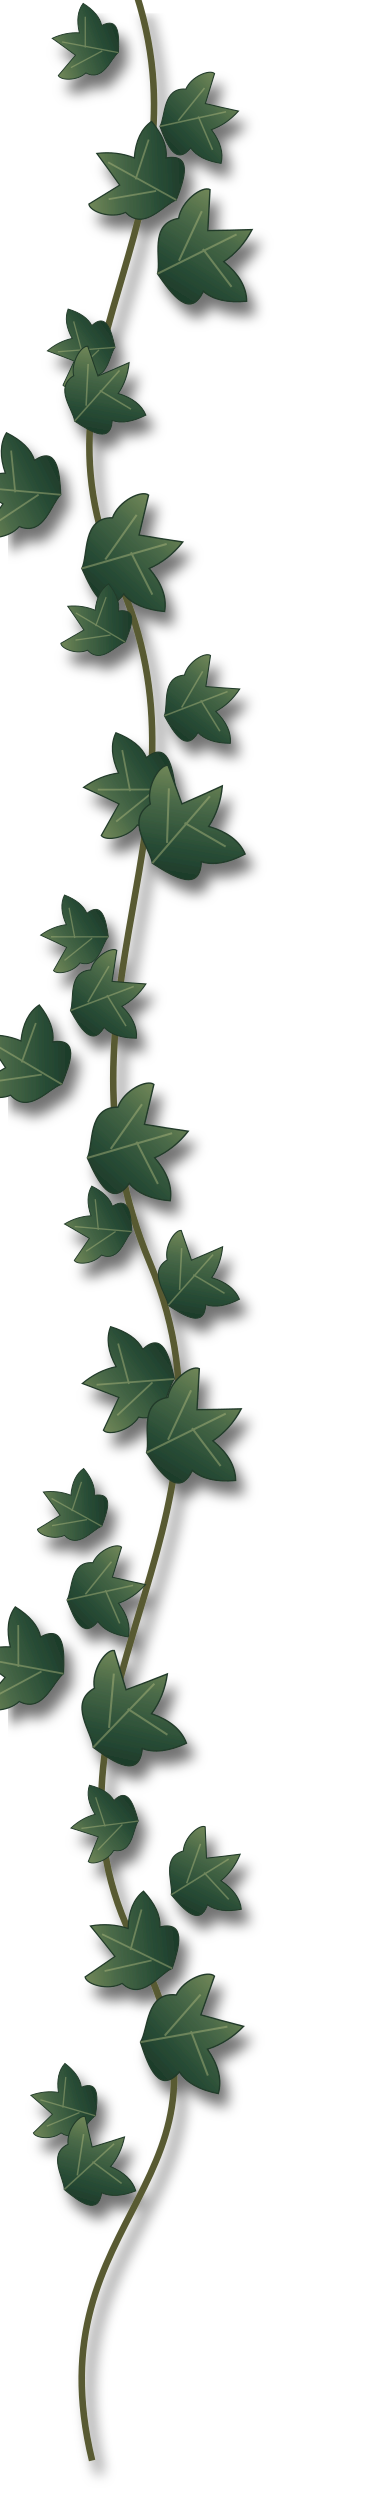
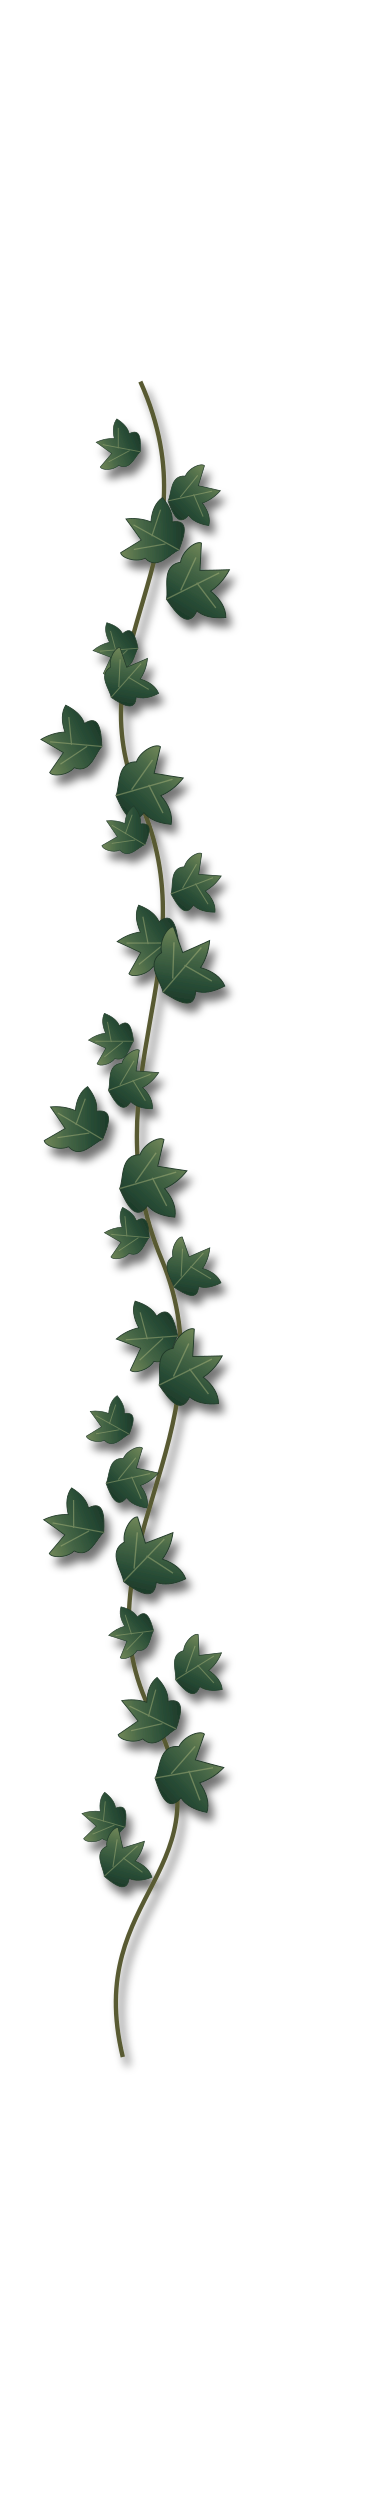
- <svg xmlns="http://www.w3.org/2000/svg" width="140" height="950" viewBox="0 0 140 950">
+ <svg xmlns="http://www.w3.org/2000/svg" width="140" height="950" viewBox="-35 -50 210 1050">
  <defs>
    <linearGradient id="l" x1="0" y1="0" x2="1" y2="1">
      <stop stop-color="#8b9b62" />
      <stop offset=".38" stop-color="#486847" />
      <stop offset=".65" stop-color="#294d36" />
      <stop offset="1" stop-color="#142d21" />
    </linearGradient>
    <filter id="s">
      <feDropShadow dx="3" dy="5" stdDeviation="2.5" flood-opacity=".55" />
    </filter>
  </defs>
  <g filter="url(#s)">
    <path d="M45 -20 C90 80 5 130 45 220 S15 380 57 480 S5 650 52 740 S12 840 35 935" fill="none" stroke="#585a31" stroke-width="2.5" />
    <g transform="translate(45 20) rotate(-70) scale(0.5)">
      <path d="M0 0 C-6 -4 -25 -3 -23 -18 C-31 -22 -35 -34 -32 -37 L-13 -30 Q-10 -40 -7 -51 Q1 -43 4 -33 Q16 -41 26 -38 Q23 -24 15 -19 C26 -9 13 -4 0 0Z" fill="url(#l)" stroke="#213a29" stroke-width=".7" />
      <path d="M0 0 -7 -43 M-3 -12 -23 -30 M-5 -25 17 -33" fill="none" stroke="#b5bd8370" stroke-width="1" />
    </g>
    <g transform="translate(60.78183 48) rotate(86.82942) scale(0.59)">
      <path d="M0 0 C-6 -4 -25 -3 -23 -18 C-31 -22 -35 -34 -32 -37 L-13 -30 Q-10 -40 -7 -51 Q1 -43 4 -33 Q16 -41 26 -38 Q23 -24 15 -19 C26 -9 13 -4 0 0Z" fill="url(#l)" stroke="#213a29" stroke-width=".7" />
      <path d="M0 0 -7 -43 M-3 -12 -23 -30 M-5 -25 17 -33" fill="none" stroke="#b5bd8370" stroke-width="1" />
    </g>
    <g transform="translate(66.99062 76) rotate(-51.81405) scale(0.68)">
      <path d="M0 0 C-6 -4 -25 -3 -23 -18 C-31 -22 -35 -34 -32 -37 L-13 -30 Q-10 -40 -7 -51 Q1 -43 4 -33 Q16 -41 26 -38 Q23 -24 15 -19 C26 -9 13 -4 0 0Z" fill="url(#l)" stroke="#213a29" stroke-width=".7" />
      <path d="M0 0 -7 -43 M-3 -12 -23 -30 M-5 -25 17 -33" fill="none" stroke="#b5bd8370" stroke-width="1" />
    </g>
    <g transform="translate(59.86019 104) rotate(72.8224) scale(0.77)">
      <path d="M0 0 C-6 -4 -25 -3 -23 -18 C-31 -22 -35 -34 -32 -37 L-13 -30 Q-10 -40 -7 -51 Q1 -43 4 -33 Q16 -41 26 -38 Q23 -24 15 -19 C26 -9 13 -4 0 0Z" fill="url(#l)" stroke="#213a29" stroke-width=".7" />
      <path d="M0 0 -7 -43 M-3 -12 -23 -30 M-5 -25 17 -33" fill="none" stroke="#b5bd8370" stroke-width="1" />
    </g>
    <g transform="translate(43.71577 132) rotate(-85.13605) scale(0.5)">
      <path d="M0 0 C-6 -4 -25 -3 -23 -18 C-31 -22 -35 -34 -32 -37 L-13 -30 Q-10 -40 -7 -51 Q1 -43 4 -33 Q16 -41 26 -38 Q23 -24 15 -19 C26 -9 13 -4 0 0Z" fill="url(#l)" stroke="#213a29" stroke-width=".7" />
      <path d="M0 0 -7 -43 M-3 -12 -23 -30 M-5 -25 17 -33" fill="none" stroke="#b5bd8370" stroke-width="1" />
    </g>
    <g transform="translate(28.35035 160) rotate(50.82151) scale(0.59)">
      <path d="M0 0 C-6 -4 -25 -3 -23 -18 C-31 -22 -35 -34 -32 -37 L-13 -30 Q-10 -40 -7 -51 Q1 -43 4 -33 Q16 -41 26 -38 Q23 -24 15 -19 C26 -9 13 -4 0 0Z" fill="url(#l)" stroke="#213a29" stroke-width=".7" />
      <path d="M0 0 -7 -43 M-3 -12 -23 -30 M-5 -25 17 -33" fill="none" stroke="#b5bd8370" stroke-width="1" />
    </g>
    <g transform="translate(23.08438 188) rotate(-75.58831) scale(0.68)">
      <path d="M0 0 C-6 -4 -25 -3 -23 -18 C-31 -22 -35 -34 -32 -37 L-13 -30 Q-10 -40 -7 -51 Q1 -43 4 -33 Q16 -41 26 -38 Q23 -24 15 -19 C26 -9 13 -4 0 0Z" fill="url(#l)" stroke="#213a29" stroke-width=".7" />
      <path d="M0 0 -7 -43 M-3 -12 -23 -30 M-5 -25 17 -33" fill="none" stroke="#b5bd8370" stroke-width="1" />
    </g>
    <g transform="translate(31.11213 216) rotate(83.13973) scale(0.77)">
      <path d="M0 0 C-6 -4 -25 -3 -23 -18 C-31 -22 -35 -34 -32 -37 L-13 -30 Q-10 -40 -7 -51 Q1 -43 4 -33 Q16 -41 26 -38 Q23 -24 15 -19 C26 -9 13 -4 0 0Z" fill="url(#l)" stroke="#213a29" stroke-width=".7" />
      <path d="M0 0 -7 -43 M-3 -12 -23 -30 M-5 -25 17 -33" fill="none" stroke="#b5bd8370" stroke-width="1" />
    </g>
    <g transform="translate(47.56408 244) rotate(-50.21284) scale(0.5)">
      <path d="M0 0 C-6 -4 -25 -3 -23 -18 C-31 -22 -35 -34 -32 -37 L-13 -30 Q-10 -40 -7 -51 Q1 -43 4 -33 Q16 -41 26 -38 Q23 -24 15 -19 C26 -9 13 -4 0 0Z" fill="url(#l)" stroke="#213a29" stroke-width=".7" />
      <path d="M0 0 -7 -43 M-3 -12 -23 -30 M-5 -25 17 -33" fill="none" stroke="#b5bd8370" stroke-width="1" />
    </g>
    <g transform="translate(62.46069 272) rotate(78.24237) scale(0.59)">
      <path d="M0 0 C-6 -4 -25 -3 -23 -18 C-31 -22 -35 -34 -32 -37 L-13 -30 Q-10 -40 -7 -51 Q1 -43 4 -33 Q16 -41 26 -38 Q23 -24 15 -19 C26 -9 13 -4 0 0Z" fill="url(#l)" stroke="#213a29" stroke-width=".7" />
      <path d="M0 0 -7 -43 M-3 -12 -23 -30 M-5 -25 17 -33" fill="none" stroke="#b5bd8370" stroke-width="1" />
    </g>
    <g transform="translate(66.76588 300) rotate(-80.88042) scale(0.68)">
      <path d="M0 0 C-6 -4 -25 -3 -23 -18 C-31 -22 -35 -34 -32 -37 L-13 -30 Q-10 -40 -7 -51 Q1 -43 4 -33 Q16 -41 26 -38 Q23 -24 15 -19 C26 -9 13 -4 0 0Z" fill="url(#l)" stroke="#213a29" stroke-width=".7" />
      <path d="M0 0 -7 -43 M-3 -12 -23 -30 M-5 -25 17 -33" fill="none" stroke="#b5bd8370" stroke-width="1" />
    </g>
    <g transform="translate(57.86818 328) rotate(50.0002) scale(0.77)">
      <path d="M0 0 C-6 -4 -25 -3 -23 -18 C-31 -22 -35 -34 -32 -37 L-13 -30 Q-10 -40 -7 -51 Q1 -43 4 -33 Q16 -41 26 -38 Q23 -24 15 -19 C26 -9 13 -4 0 0Z" fill="url(#l)" stroke="#213a29" stroke-width=".7" />
      <path d="M0 0 -7 -43 M-3 -12 -23 -30 M-5 -25 17 -33" fill="none" stroke="#b5bd8370" stroke-width="1" />
    </g>
    <g transform="translate(41.16481 356) rotate(-80.73146) scale(0.5)">
      <path d="M0 0 C-6 -4 -25 -3 -23 -18 C-31 -22 -35 -34 -32 -37 L-13 -30 Q-10 -40 -7 -51 Q1 -43 4 -33 Q16 -41 26 -38 Q23 -24 15 -19 C26 -9 13 -4 0 0Z" fill="url(#l)" stroke="#213a29" stroke-width=".7" />
      <path d="M0 0 -7 -43 M-3 -12 -23 -30 M-5 -25 17 -33" fill="none" stroke="#b5bd8370" stroke-width="1" />
    </g>
    <g transform="translate(26.78782 384) rotate(78.40334) scale(0.59)">
      <path d="M0 0 C-6 -4 -25 -3 -23 -18 C-31 -22 -35 -34 -32 -37 L-13 -30 Q-10 -40 -7 -51 Q1 -43 4 -33 Q16 -41 26 -38 Q23 -24 15 -19 C26 -9 13 -4 0 0Z" fill="url(#l)" stroke="#213a29" stroke-width=".7" />
      <path d="M0 0 -7 -43 M-3 -12 -23 -30 M-5 -25 17 -33" fill="none" stroke="#b5bd8370" stroke-width="1" />
    </g>
    <g transform="translate(23.45809 412) rotate(-50.18785) scale(0.68)">
      <path d="M0 0 C-6 -4 -25 -3 -23 -18 C-31 -22 -35 -34 -32 -37 L-13 -30 Q-10 -40 -7 -51 Q1 -43 4 -33 Q16 -41 26 -38 Q23 -24 15 -19 C26 -9 13 -4 0 0Z" fill="url(#l)" stroke="#213a29" stroke-width=".7" />
      <path d="M0 0 -7 -43 M-3 -12 -23 -30 M-5 -25 17 -33" fill="none" stroke="#b5bd8370" stroke-width="1" />
    </g>
    <g transform="translate(33.1954 440) rotate(83.00576) scale(0.77)">
      <path d="M0 0 C-6 -4 -25 -3 -23 -18 C-31 -22 -35 -34 -32 -37 L-13 -30 Q-10 -40 -7 -51 Q1 -43 4 -33 Q16 -41 26 -38 Q23 -24 15 -19 C26 -9 13 -4 0 0Z" fill="url(#l)" stroke="#213a29" stroke-width=".7" />
      <path d="M0 0 -7 -43 M-3 -12 -23 -30 M-5 -25 17 -33" fill="none" stroke="#b5bd8370" stroke-width="1" />
    </g>
    <g transform="translate(50.09322 468) rotate(-75.75807) scale(0.5)">
      <path d="M0 0 C-6 -4 -25 -3 -23 -18 C-31 -22 -35 -34 -32 -37 L-13 -30 Q-10 -40 -7 -51 Q1 -43 4 -33 Q16 -41 26 -38 Q23 -24 15 -19 C26 -9 13 -4 0 0Z" fill="url(#l)" stroke="#213a29" stroke-width=".7" />
      <path d="M0 0 -7 -43 M-3 -12 -23 -30 M-5 -25 17 -33" fill="none" stroke="#b5bd8370" stroke-width="1" />
    </g>
    <g transform="translate(63.90156 496) rotate(50.77205) scale(0.59)">
      <path d="M0 0 C-6 -4 -25 -3 -23 -18 C-31 -22 -35 -34 -32 -37 L-13 -30 Q-10 -40 -7 -51 Q1 -43 4 -33 Q16 -41 26 -38 Q23 -24 15 -19 C26 -9 13 -4 0 0Z" fill="url(#l)" stroke="#213a29" stroke-width=".7" />
      <path d="M0 0 -7 -43 M-3 -12 -23 -30 M-5 -25 17 -33" fill="none" stroke="#b5bd8370" stroke-width="1" />
    </g>
    <g transform="translate(66.24447 524) rotate(-85.01974) scale(0.68)">
      <path d="M0 0 C-6 -4 -25 -3 -23 -18 C-31 -22 -35 -34 -32 -37 L-13 -30 Q-10 -40 -7 -51 Q1 -43 4 -33 Q16 -41 26 -38 Q23 -24 15 -19 C26 -9 13 -4 0 0Z" fill="url(#l)" stroke="#213a29" stroke-width=".7" />
      <path d="M0 0 -7 -43 M-3 -12 -23 -30 M-5 -25 17 -33" fill="none" stroke="#b5bd8370" stroke-width="1" />
    </g>
    <g transform="translate(55.70077 552) rotate(72.99754) scale(0.77)">
      <path d="M0 0 C-6 -4 -25 -3 -23 -18 C-31 -22 -35 -34 -32 -37 L-13 -30 Q-10 -40 -7 -51 Q1 -43 4 -33 Q16 -41 26 -38 Q23 -24 15 -19 C26 -9 13 -4 0 0Z" fill="url(#l)" stroke="#213a29" stroke-width=".7" />
      <path d="M0 0 -7 -43 M-3 -12 -23 -30 M-5 -25 17 -33" fill="none" stroke="#b5bd8370" stroke-width="1" />
    </g>
    <g transform="translate(38.66613 580) rotate(-51.74109) scale(0.5)">
      <path d="M0 0 C-6 -4 -25 -3 -23 -18 C-31 -22 -35 -34 -32 -37 L-13 -30 Q-10 -40 -7 -51 Q1 -43 4 -33 Q16 -41 26 -38 Q23 -24 15 -19 C26 -9 13 -4 0 0Z" fill="url(#l)" stroke="#213a29" stroke-width=".7" />
      <path d="M0 0 -7 -43 M-3 -12 -23 -30 M-5 -25 17 -33" fill="none" stroke="#b5bd8370" stroke-width="1" />
    </g>
    <g transform="translate(25.47353 608) rotate(86.73311) scale(0.59)">
      <path d="M0 0 C-6 -4 -25 -3 -23 -18 C-31 -22 -35 -34 -32 -37 L-13 -30 Q-10 -40 -7 -51 Q1 -43 4 -33 Q16 -41 26 -38 Q23 -24 15 -19 C26 -9 13 -4 0 0Z" fill="url(#l)" stroke="#213a29" stroke-width=".7" />
      <path d="M0 0 -7 -43 M-3 -12 -23 -30 M-5 -25 17 -33" fill="none" stroke="#b5bd8370" stroke-width="1" />
    </g>
    <g transform="translate(24.12542 636) rotate(-70.17703) scale(0.68)">
      <path d="M0 0 C-6 -4 -25 -3 -23 -18 C-31 -22 -35 -34 -32 -37 L-13 -30 Q-10 -40 -7 -51 Q1 -43 4 -33 Q16 -41 26 -38 Q23 -24 15 -19 C26 -9 13 -4 0 0Z" fill="url(#l)" stroke="#213a29" stroke-width=".7" />
      <path d="M0 0 -7 -43 M-3 -12 -23 -30 M-5 -25 17 -33" fill="none" stroke="#b5bd8370" stroke-width="1" />
    </g>
    <g transform="translate(35.43956 664) rotate(53.07559) scale(0.77)">
      <path d="M0 0 C-6 -4 -25 -3 -23 -18 C-31 -22 -35 -34 -32 -37 L-13 -30 Q-10 -40 -7 -51 Q1 -43 4 -33 Q16 -41 26 -38 Q23 -24 15 -19 C26 -9 13 -4 0 0Z" fill="url(#l)" stroke="#213a29" stroke-width=".7" />
      <path d="M0 0 -7 -43 M-3 -12 -23 -30 M-5 -25 17 -33" fill="none" stroke="#b5bd8370" stroke-width="1" />
    </g>
    <g transform="translate(52.55293 692) rotate(-88.11157) scale(0.5)">
      <path d="M0 0 C-6 -4 -25 -3 -23 -18 C-31 -22 -35 -34 -32 -37 L-13 -30 Q-10 -40 -7 -51 Q1 -43 4 -33 Q16 -41 26 -38 Q23 -24 15 -19 C26 -9 13 -4 0 0Z" fill="url(#l)" stroke="#213a29" stroke-width=".7" />
      <path d="M0 0 -7 -43 M-3 -12 -23 -30 M-5 -25 17 -33" fill="none" stroke="#b5bd8370" stroke-width="1" />
    </g>
    <g transform="translate(65.0848 720) rotate(67.35296) scale(0.59)">
      <path d="M0 0 C-6 -4 -25 -3 -23 -18 C-31 -22 -35 -34 -32 -37 L-13 -30 Q-10 -40 -7 -51 Q1 -43 4 -33 Q16 -41 26 -38 Q23 -24 15 -19 C26 -9 13 -4 0 0Z" fill="url(#l)" stroke="#213a29" stroke-width=".7" />
      <path d="M0 0 -7 -43 M-3 -12 -23 -30 M-5 -25 17 -33" fill="none" stroke="#b5bd8370" stroke-width="1" />
    </g>
    <g transform="translate(65.4335 748) rotate(-54.74883) scale(0.68)">
      <path d="M0 0 C-6 -4 -25 -3 -23 -18 C-31 -22 -35 -34 -32 -37 L-13 -30 Q-10 -40 -7 -51 Q1 -43 4 -33 Q16 -41 26 -38 Q23 -24 15 -19 C26 -9 13 -4 0 0Z" fill="url(#l)" stroke="#213a29" stroke-width=".7" />
      <path d="M0 0 -7 -43 M-3 -12 -23 -30 M-5 -25 17 -33" fill="none" stroke="#b5bd8370" stroke-width="1" />
    </g>
    <g transform="translate(53.38751 776) rotate(89.12752) scale(0.77)">
      <path d="M0 0 C-6 -4 -25 -3 -23 -18 C-31 -22 -35 -34 -32 -37 L-13 -30 Q-10 -40 -7 -51 Q1 -43 4 -33 Q16 -41 26 -38 Q23 -24 15 -19 C26 -9 13 -4 0 0Z" fill="url(#l)" stroke="#213a29" stroke-width=".7" />
      <path d="M0 0 -7 -43 M-3 -12 -23 -30 M-5 -25 17 -33" fill="none" stroke="#b5bd8370" stroke-width="1" />
    </g>
    <g transform="translate(36.25377 804) rotate(-64.58188) scale(0.5)">
      <path d="M0 0 C-6 -4 -25 -3 -23 -18 C-31 -22 -35 -34 -32 -37 L-13 -30 Q-10 -40 -7 -51 Q1 -43 4 -33 Q16 -41 26 -38 Q23 -24 15 -19 C26 -9 13 -4 0 0Z" fill="url(#l)" stroke="#213a29" stroke-width=".7" />
      <path d="M0 0 -7 -43 M-3 -12 -23 -30 M-5 -25 17 -33" fill="none" stroke="#b5bd8370" stroke-width="1" />
    </g>
    <g transform="translate(24.42538 832) rotate(56.72732) scale(0.59)">
      <path d="M0 0 C-6 -4 -25 -3 -23 -18 C-31 -22 -35 -34 -32 -37 L-13 -30 Q-10 -40 -7 -51 Q1 -43 4 -33 Q16 -41 26 -38 Q23 -24 15 -19 C26 -9 13 -4 0 0Z" fill="url(#l)" stroke="#213a29" stroke-width=".7" />
      <path d="M0 0 -7 -43 M-3 -12 -23 -30 M-5 -25 17 -33" fill="none" stroke="#b5bd8370" stroke-width="1" />
    </g>
  </g>
</svg>
